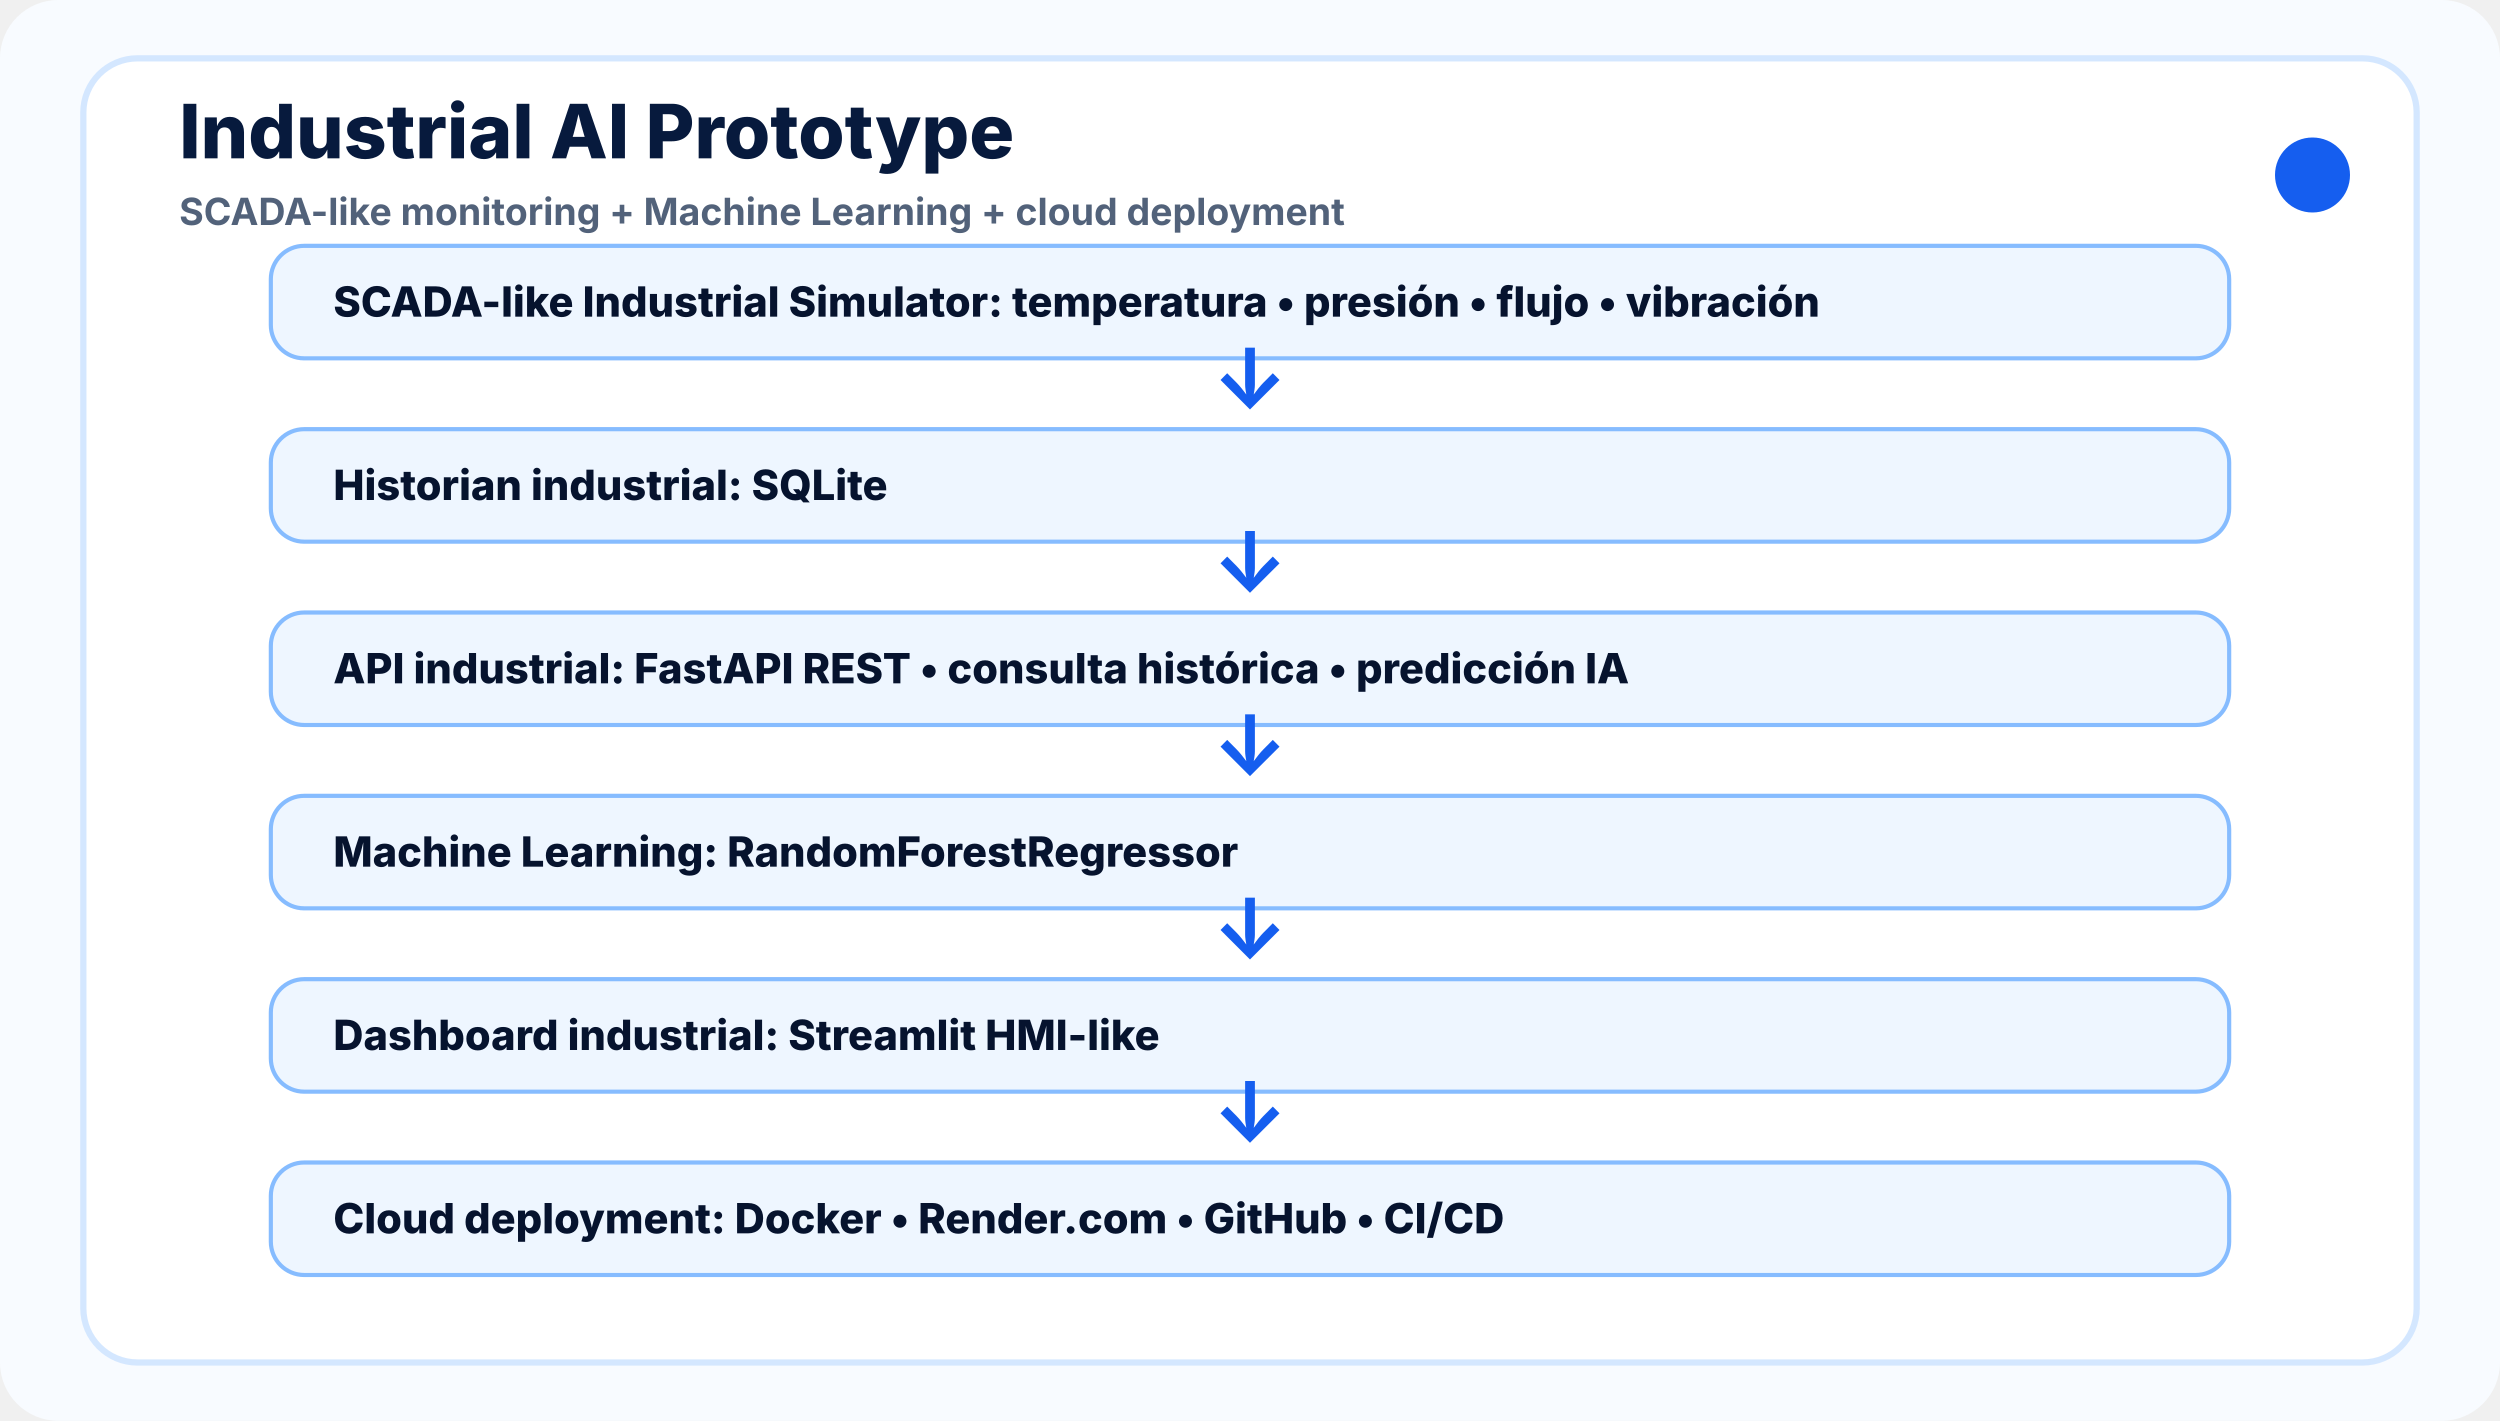
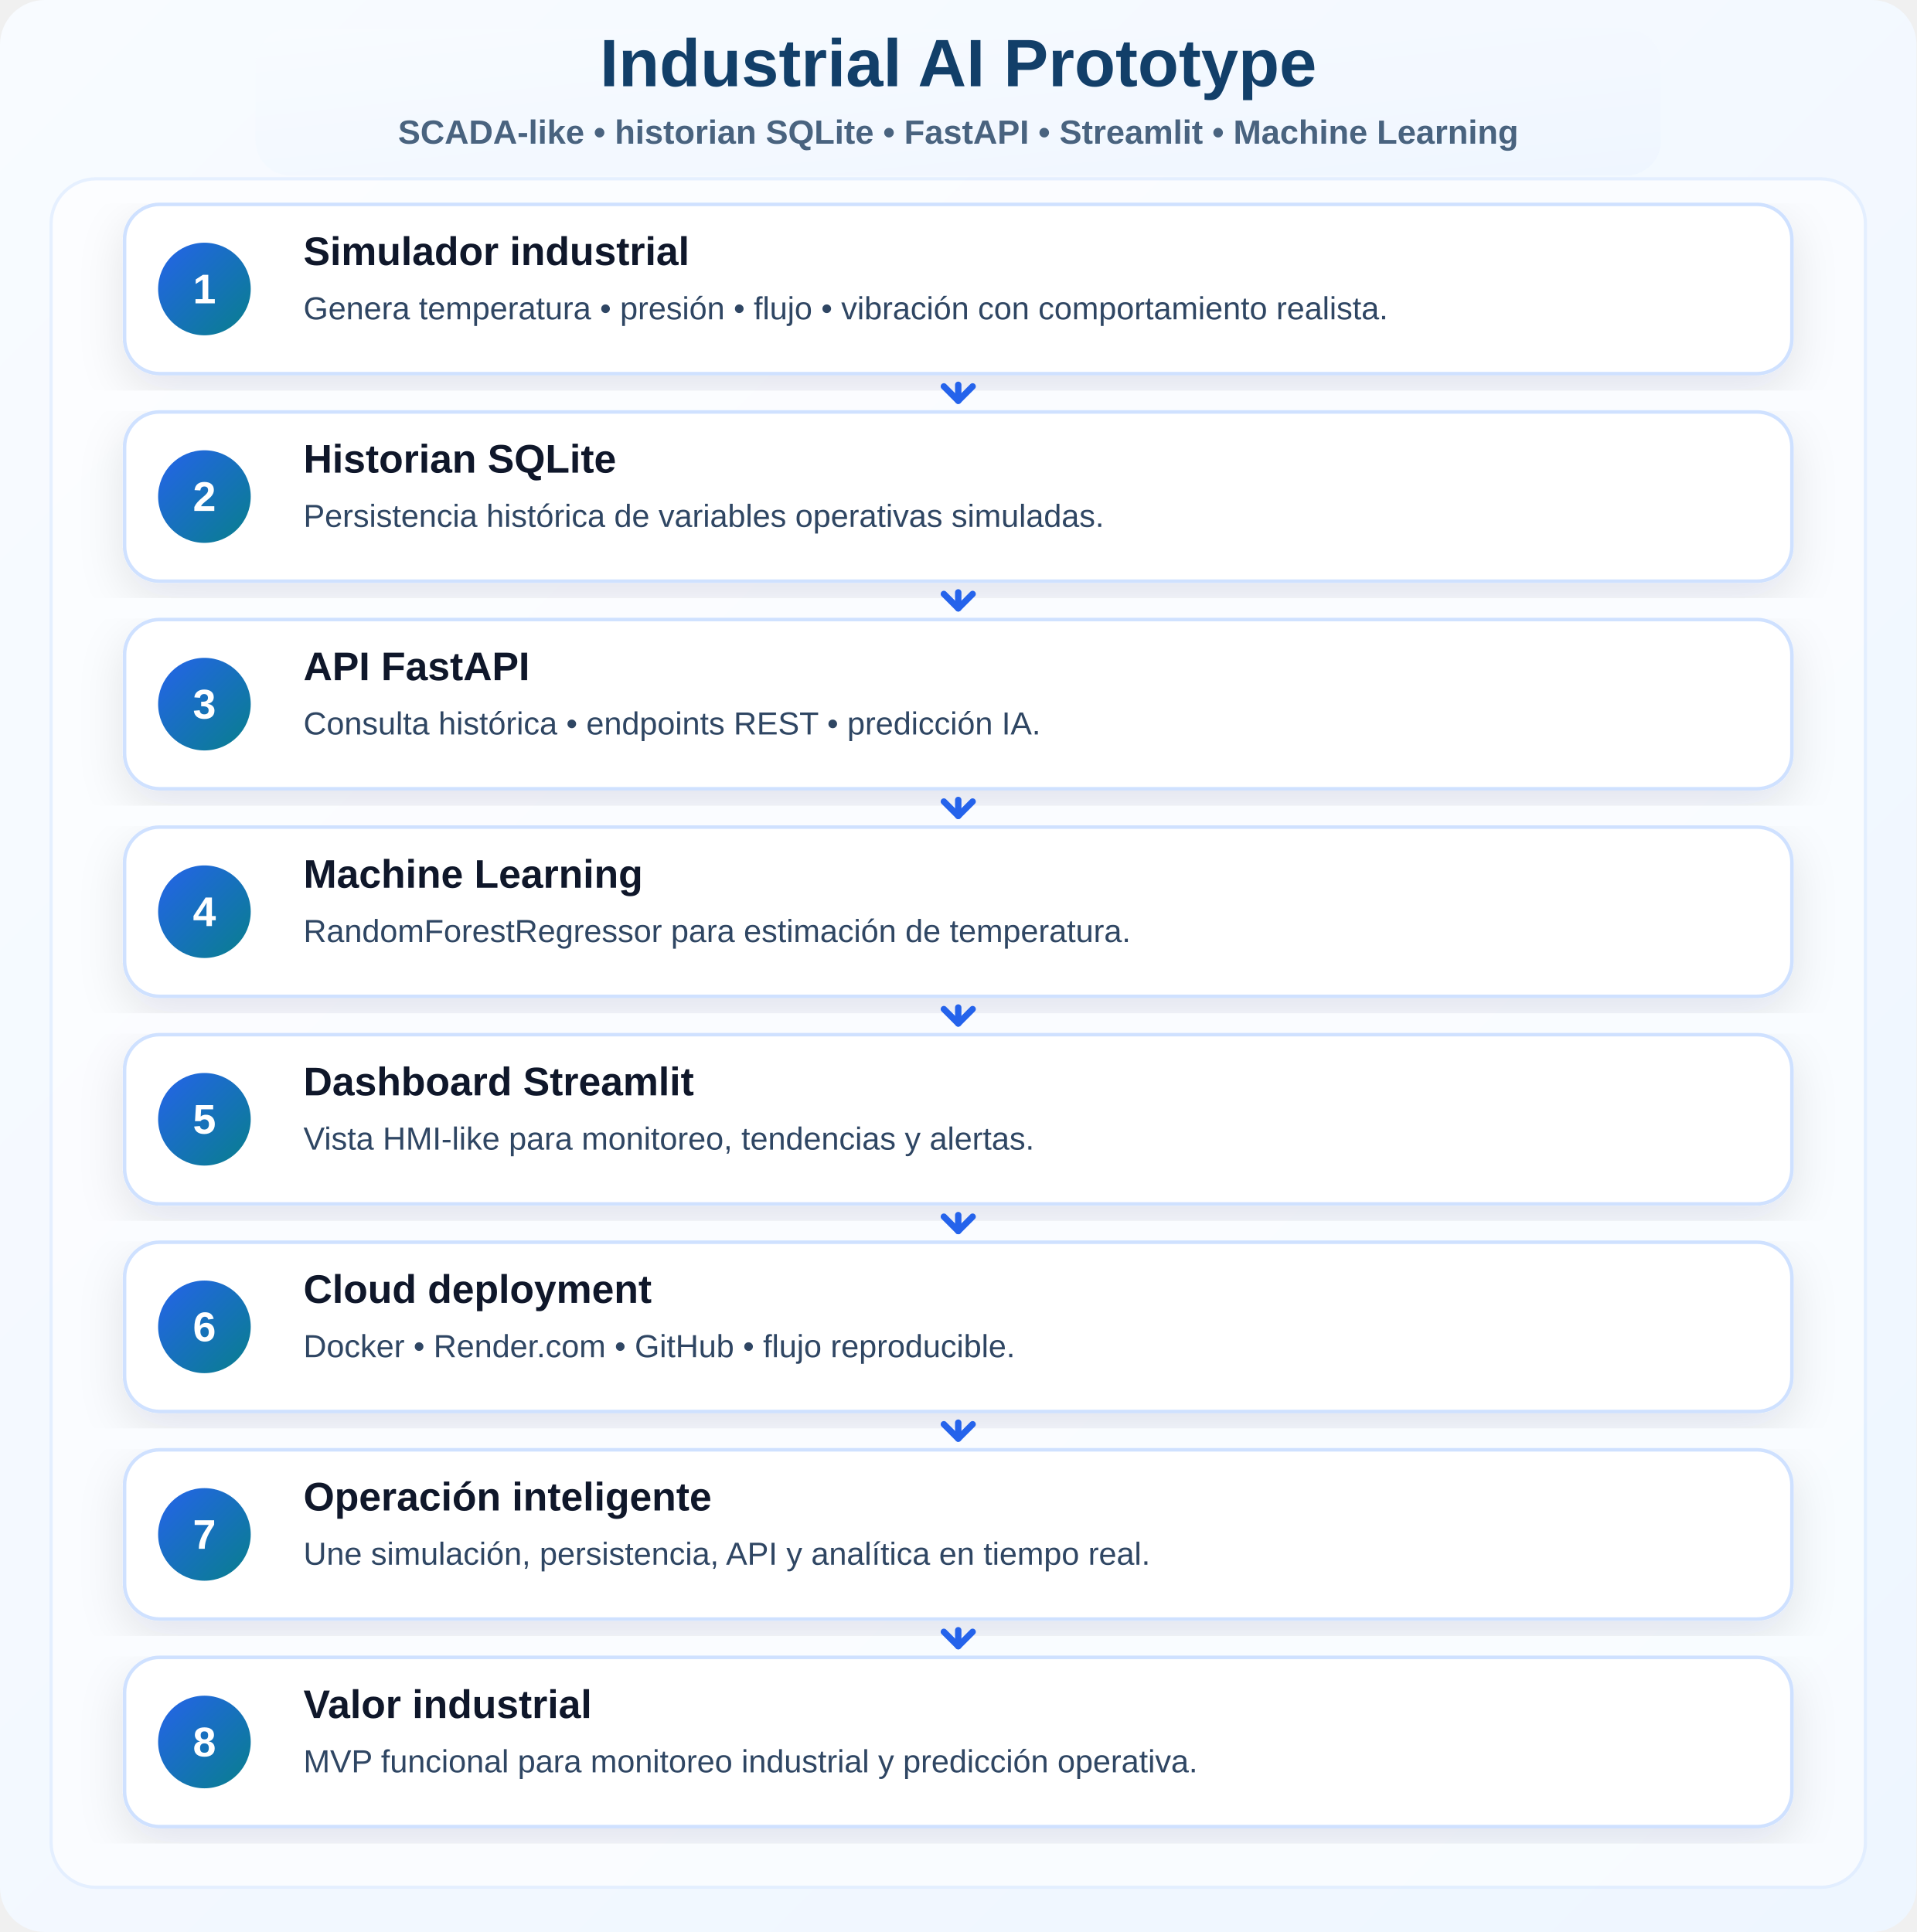
- <svg xmlns="http://www.w3.org/2000/svg" width="1200" height="682" viewBox="0 0 1200 682" role="img" aria-label="Industrial AI Prototype">
-   <rect width="100%" height="100%" rx="28" fill="#f8fbff" />
-   <rect x="40" y="28" width="1120" height="626" rx="26" fill="white" stroke="#d4e7ff" stroke-width="3" />
-   <circle cx="1110" cy="84" r="18" fill="#155eef" />
-   <text x="86" y="76" font-family="Inter,Segoe UI,Arial,sans-serif" font-size="36" font-weight="800" fill="#071a3d">Industrial AI Prototype</text>
-   <text x="86" y="108" font-family="Inter,Segoe UI,Arial,sans-serif" font-size="18" font-weight="700" fill="#52627a">SCADA-like monitoring + Machine Learning + cloud deployment</text>
-   <rect x="130" y="118" width="940" height="54" rx="16" fill="#eef6ff" stroke="#86bcff" stroke-width="2" />
-   <text x="160" y="152" font-family="Inter,Segoe UI,Arial,sans-serif" font-size="20" font-weight="800" fill="#06132e">SCADA-like Industrial Simulator: temperatura • presión • flujo • vibración</text>
-   <text x="600" y="196" text-anchor="middle" font-family="Inter,Segoe UI,Arial,sans-serif" font-size="40" font-weight="700" fill="#155eef">↓</text>
-   <rect x="130" y="206" width="940" height="54" rx="16" fill="#eef6ff" stroke="#86bcff" stroke-width="2" />
-   <text x="160" y="240" font-family="Inter,Segoe UI,Arial,sans-serif" font-size="20" font-weight="800" fill="#06132e">Historian industrial: SQLite</text>
-   <text x="600" y="284" text-anchor="middle" font-family="Inter,Segoe UI,Arial,sans-serif" font-size="40" font-weight="700" fill="#155eef">↓</text>
-   <rect x="130" y="294" width="940" height="54" rx="16" fill="#eef6ff" stroke="#86bcff" stroke-width="2" />
-   <text x="160" y="328" font-family="Inter,Segoe UI,Arial,sans-serif" font-size="20" font-weight="800" fill="#06132e">API industrial: FastAPI REST • consulta histórica • predicción IA</text>
-   <text x="600" y="372" text-anchor="middle" font-family="Inter,Segoe UI,Arial,sans-serif" font-size="40" font-weight="700" fill="#155eef">↓</text>
-   <rect x="130" y="382" width="940" height="54" rx="16" fill="#eef6ff" stroke="#86bcff" stroke-width="2" />
-   <text x="160" y="416" font-family="Inter,Segoe UI,Arial,sans-serif" font-size="20" font-weight="800" fill="#06132e">Machine Learning: RandomForestRegressor</text>
-   <text x="600" y="460" text-anchor="middle" font-family="Inter,Segoe UI,Arial,sans-serif" font-size="40" font-weight="700" fill="#155eef">↓</text>
-   <rect x="130" y="470" width="940" height="54" rx="16" fill="#eef6ff" stroke="#86bcff" stroke-width="2" />
-   <text x="160" y="504" font-family="Inter,Segoe UI,Arial,sans-serif" font-size="20" font-weight="800" fill="#06132e">Dashboard industrial: Streamlit HMI-like</text>
-   <text x="600" y="548" text-anchor="middle" font-family="Inter,Segoe UI,Arial,sans-serif" font-size="40" font-weight="700" fill="#155eef">↓</text>
-   <rect x="130" y="558" width="940" height="54" rx="16" fill="#eef6ff" stroke="#86bcff" stroke-width="2" />
-   <text x="160" y="592" font-family="Inter,Segoe UI,Arial,sans-serif" font-size="20" font-weight="800" fill="#06132e">Cloud deployment: Docker • Render.com • GitHub • CI/CD</text>
+ <svg xmlns="http://www.w3.org/2000/svg" width="1200" height="1210" viewBox="0 0 1200 1210" role="img" aria-labelledby="title desc">
+   <defs>
+     <linearGradient id="bg" x1="0" x2="1" y1="0" y2="1">
+       <stop offset="0%" stop-color="#f8fbff" />
+       <stop offset="100%" stop-color="#eef6ff" />
+     </linearGradient>
+     <linearGradient id="badge" x1="0" x2="1" y1="0" y2="1">
+       <stop offset="0%" stop-color="#2563eb" />
+       <stop offset="100%" stop-color="#087f8c" />
+     </linearGradient>
+     <filter id="shadow" x="-10%" y="-10%" width="120%" height="120%">
+       <feDropShadow dx="0" dy="10" stdDeviation="14" flood-color="#0f172a" flood-opacity="0.10" />
+     </filter>
+     <style>
+       .title { font: 800 42px Arial, sans-serif; fill: #123f69; }
+       .subtitle { font: 700 21px Arial, sans-serif; fill: #49637f; }
+       .step-title { font: 800 25px Arial, sans-serif; fill: #0f172a; }
+       .step-body { font: 400 20px Arial, sans-serif; fill: #2f4663; }
+       .num { font: 800 26px Arial, sans-serif; fill: #ffffff; }
+       .arrow { stroke: #2563eb; stroke-width: 4; stroke-linecap: round; stroke-linejoin: round; }
+     </style>
+   </defs>
+   <rect x="0" y="0" width="1200" height="1210" rx="28" fill="url(#bg)" />
+   <rect x="32" y="112" width="1136" height="1070" rx="28" fill="#ffffff" opacity="0.58" stroke="#d9e8ff" stroke-width="2" />
+   <rect x="160" y="18" width="880" height="92" rx="22" fill="url(#bg)" opacity="0.96" />
+   <text x="600" y="54" text-anchor="middle" class="title">Industrial AI Prototype</text>
+   <text x="600" y="90" text-anchor="middle" class="subtitle">SCADA-like • historian SQLite • FastAPI • Streamlit • Machine Learning</text>
+   <rect x="78" y="128" width="1044" height="106" rx="22" fill="#ffffff" stroke="#cfe1ff" stroke-width="2.2" filter="url(#shadow)" />
+   <circle cx="128" cy="181" r="29" fill="url(#badge)" />
+   <text x="128" y="190" text-anchor="middle" class="num">1</text>
+   <text x="190" y="166" class="step-title" text-anchor="start">
+     <tspan x="190" dy="0">Simulador industrial</tspan>
+   </text>
+   <text x="190" y="200" class="step-body" text-anchor="start">
+     <tspan x="190" dy="0">Genera temperatura • presión • flujo • vibración con comportamiento realista.</tspan>
+   </text>
+   <line x1="600" y1="241" x2="600" y2="251" class="arrow" />
+   <path d="M591 242 L600 251 L609 242" fill="none" class="arrow" />
+   <rect x="78" y="258" width="1044" height="106" rx="22" fill="#ffffff" stroke="#cfe1ff" stroke-width="2.2" filter="url(#shadow)" />
+   <circle cx="128" cy="311" r="29" fill="url(#badge)" />
+   <text x="128" y="320" text-anchor="middle" class="num">2</text>
+   <text x="190" y="296" class="step-title" text-anchor="start">
+     <tspan x="190" dy="0">Historian SQLite</tspan>
+   </text>
+   <text x="190" y="330" class="step-body" text-anchor="start">
+     <tspan x="190" dy="0">Persistencia histórica de variables operativas simuladas.</tspan>
+   </text>
+   <line x1="600" y1="371" x2="600" y2="381" class="arrow" />
+   <path d="M591 372 L600 381 L609 372" fill="none" class="arrow" />
+   <rect x="78" y="388" width="1044" height="106" rx="22" fill="#ffffff" stroke="#cfe1ff" stroke-width="2.2" filter="url(#shadow)" />
+   <circle cx="128" cy="441" r="29" fill="url(#badge)" />
+   <text x="128" y="450" text-anchor="middle" class="num">3</text>
+   <text x="190" y="426" class="step-title" text-anchor="start">
+     <tspan x="190" dy="0">API FastAPI</tspan>
+   </text>
+   <text x="190" y="460" class="step-body" text-anchor="start">
+     <tspan x="190" dy="0">Consulta histórica • endpoints REST • predicción IA.</tspan>
+   </text>
+   <line x1="600" y1="501" x2="600" y2="511" class="arrow" />
+   <path d="M591 502 L600 511 L609 502" fill="none" class="arrow" />
+   <rect x="78" y="518" width="1044" height="106" rx="22" fill="#ffffff" stroke="#cfe1ff" stroke-width="2.2" filter="url(#shadow)" />
+   <circle cx="128" cy="571" r="29" fill="url(#badge)" />
+   <text x="128" y="580" text-anchor="middle" class="num">4</text>
+   <text x="190" y="556" class="step-title" text-anchor="start">
+     <tspan x="190" dy="0">Machine Learning</tspan>
+   </text>
+   <text x="190" y="590" class="step-body" text-anchor="start">
+     <tspan x="190" dy="0">RandomForestRegressor para estimación de temperatura.</tspan>
+   </text>
+   <line x1="600" y1="631" x2="600" y2="641" class="arrow" />
+   <path d="M591 632 L600 641 L609 632" fill="none" class="arrow" />
+   <rect x="78" y="648" width="1044" height="106" rx="22" fill="#ffffff" stroke="#cfe1ff" stroke-width="2.2" filter="url(#shadow)" />
+   <circle cx="128" cy="701" r="29" fill="url(#badge)" />
+   <text x="128" y="710" text-anchor="middle" class="num">5</text>
+   <text x="190" y="686" class="step-title" text-anchor="start">
+     <tspan x="190" dy="0">Dashboard Streamlit</tspan>
+   </text>
+   <text x="190" y="720" class="step-body" text-anchor="start">
+     <tspan x="190" dy="0">Vista HMI-like para monitoreo, tendencias y alertas.</tspan>
+   </text>
+   <line x1="600" y1="761" x2="600" y2="771" class="arrow" />
+   <path d="M591 762 L600 771 L609 762" fill="none" class="arrow" />
+   <rect x="78" y="778" width="1044" height="106" rx="22" fill="#ffffff" stroke="#cfe1ff" stroke-width="2.2" filter="url(#shadow)" />
+   <circle cx="128" cy="831" r="29" fill="url(#badge)" />
+   <text x="128" y="840" text-anchor="middle" class="num">6</text>
+   <text x="190" y="816" class="step-title" text-anchor="start">
+     <tspan x="190" dy="0">Cloud deployment</tspan>
+   </text>
+   <text x="190" y="850" class="step-body" text-anchor="start">
+     <tspan x="190" dy="0">Docker • Render.com • GitHub • flujo reproducible.</tspan>
+   </text>
+   <line x1="600" y1="891" x2="600" y2="901" class="arrow" />
+   <path d="M591 892 L600 901 L609 892" fill="none" class="arrow" />
+   <rect x="78" y="908" width="1044" height="106" rx="22" fill="#ffffff" stroke="#cfe1ff" stroke-width="2.2" filter="url(#shadow)" />
+   <circle cx="128" cy="961" r="29" fill="url(#badge)" />
+   <text x="128" y="970" text-anchor="middle" class="num">7</text>
+   <text x="190" y="946" class="step-title" text-anchor="start">
+     <tspan x="190" dy="0">Operación inteligente</tspan>
+   </text>
+   <text x="190" y="980" class="step-body" text-anchor="start">
+     <tspan x="190" dy="0">Une simulación, persistencia, API y analítica en tiempo real.</tspan>
+   </text>
+   <line x1="600" y1="1021" x2="600" y2="1031" class="arrow" />
+   <path d="M591 1022 L600 1031 L609 1022" fill="none" class="arrow" />
+   <rect x="78" y="1038" width="1044" height="106" rx="22" fill="#ffffff" stroke="#cfe1ff" stroke-width="2.2" filter="url(#shadow)" />
+   <circle cx="128" cy="1091" r="29" fill="url(#badge)" />
+   <text x="128" y="1100" text-anchor="middle" class="num">8</text>
+   <text x="190" y="1076" class="step-title" text-anchor="start">
+     <tspan x="190" dy="0">Valor industrial</tspan>
+   </text>
+   <text x="190" y="1110" class="step-body" text-anchor="start">
+     <tspan x="190" dy="0">MVP funcional para monitoreo industrial y predicción operativa.</tspan>
+   </text>
</svg>
